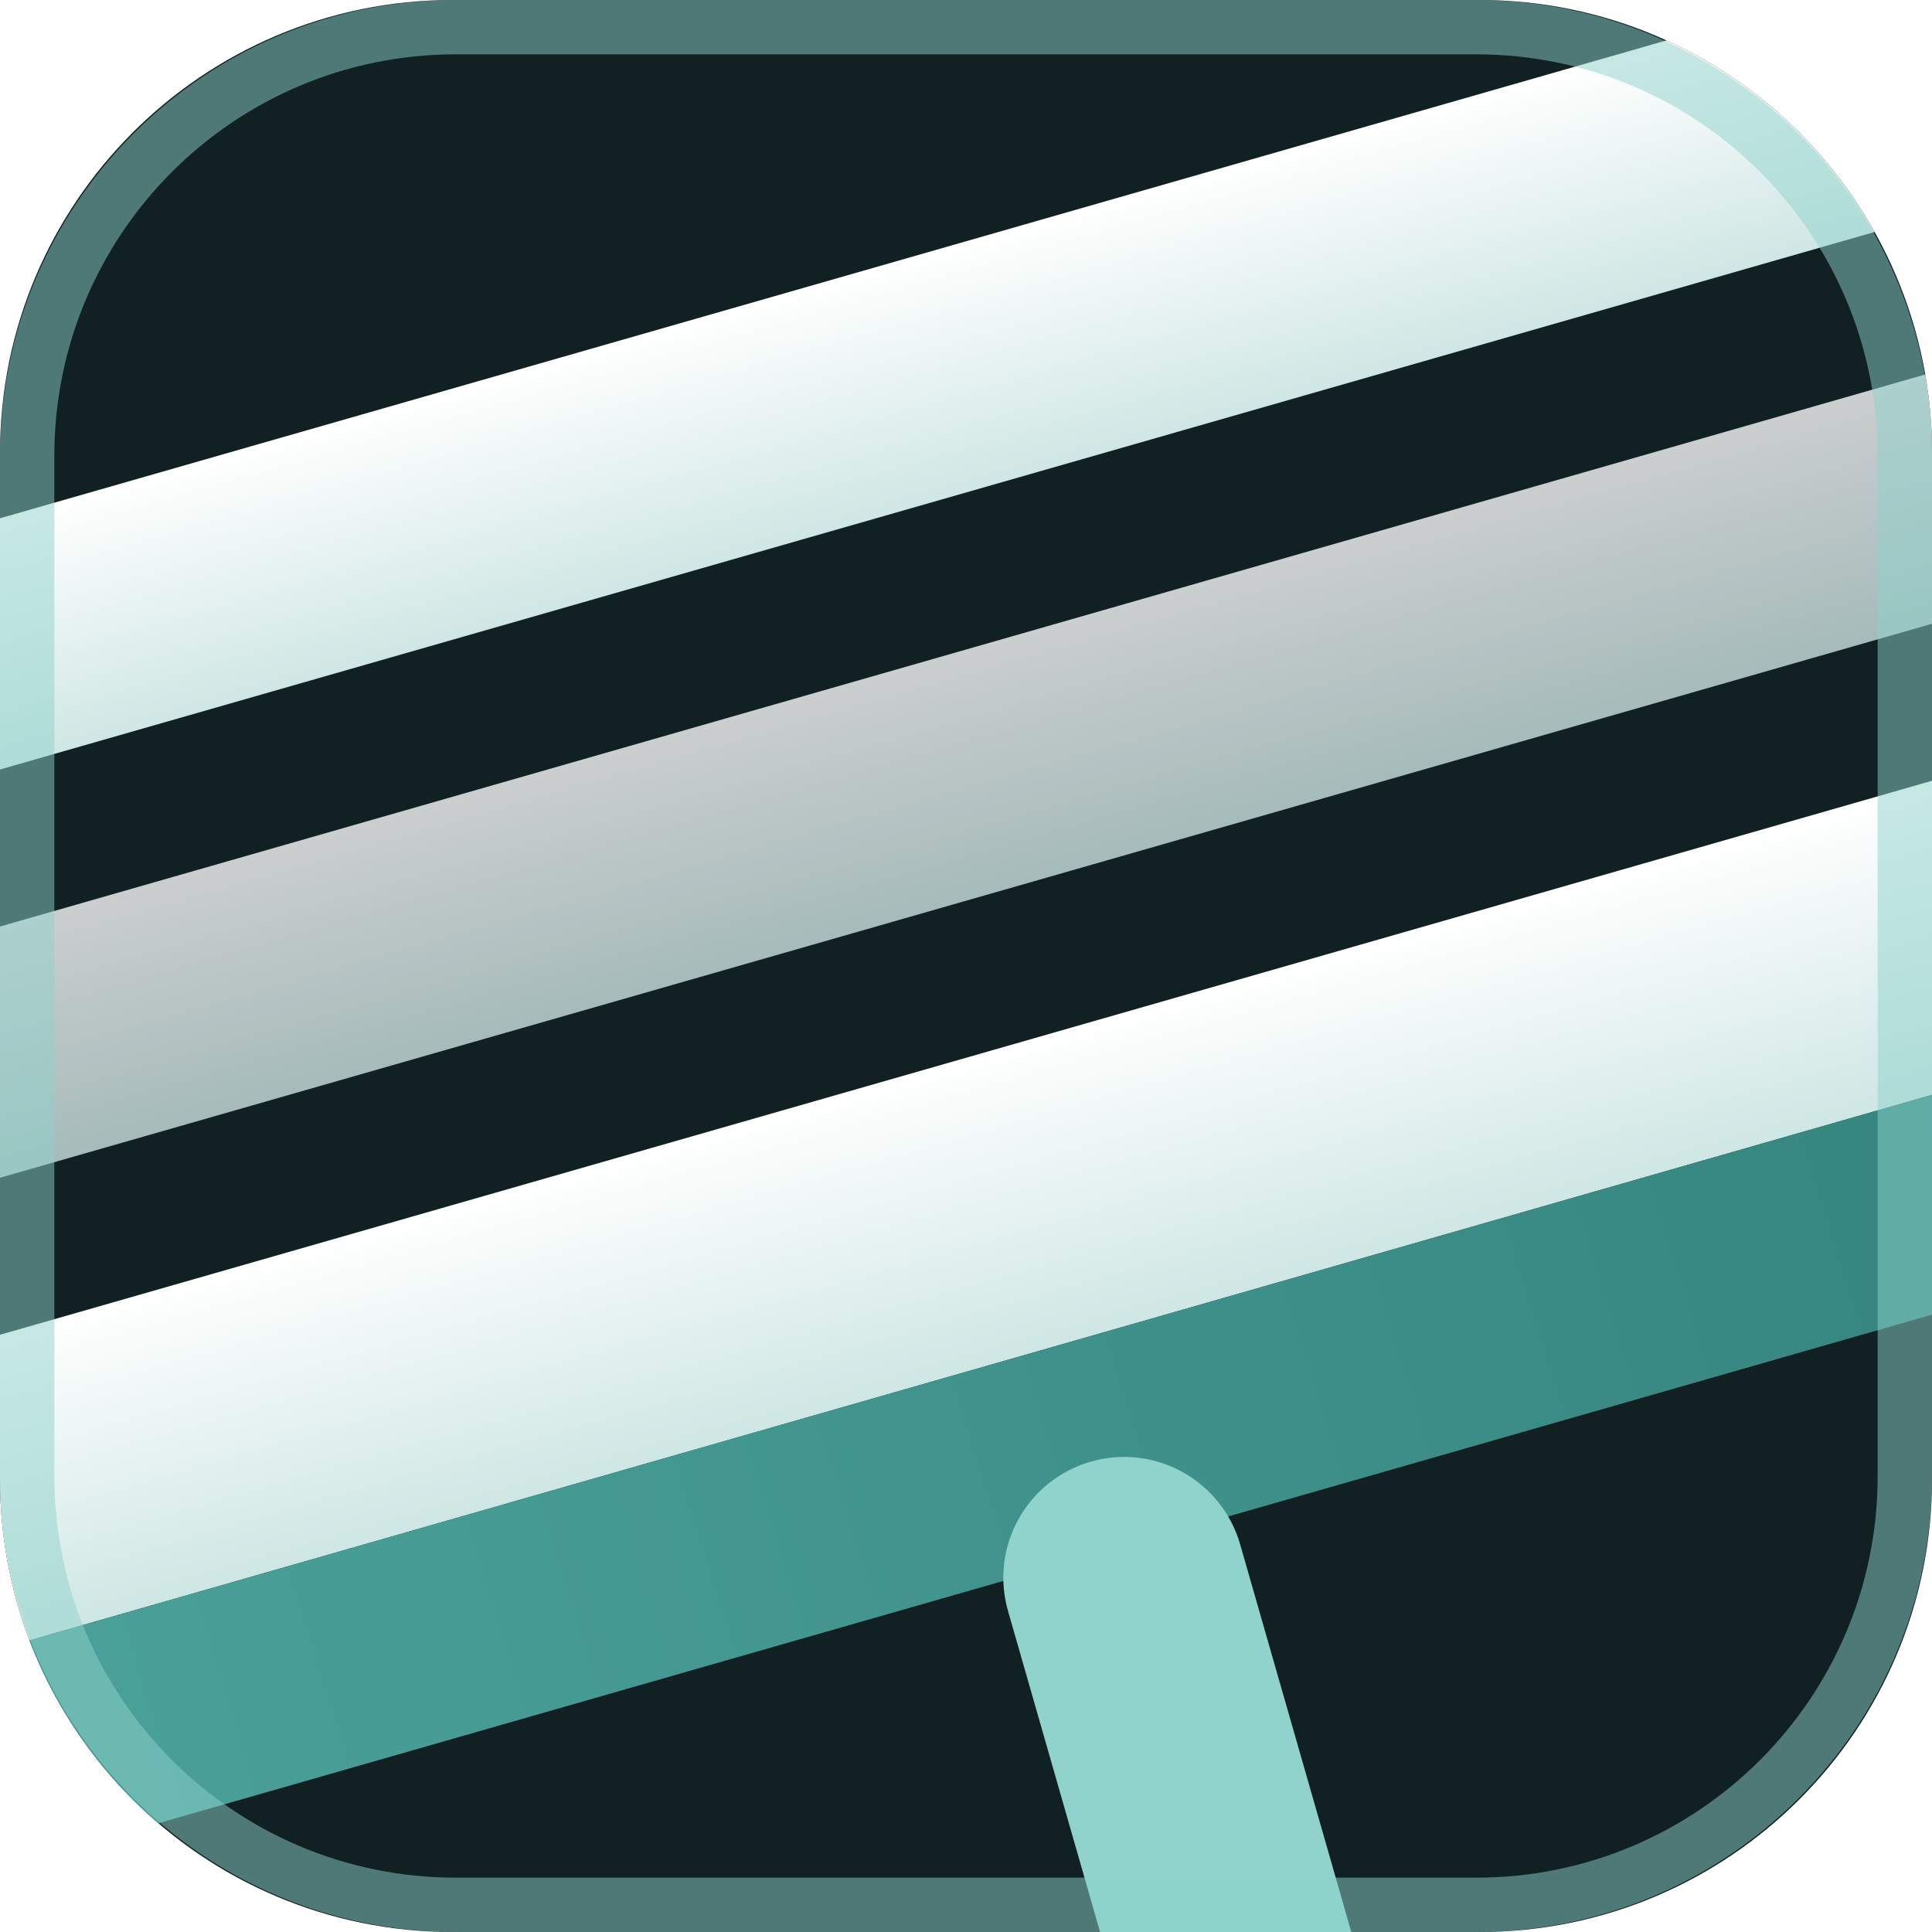
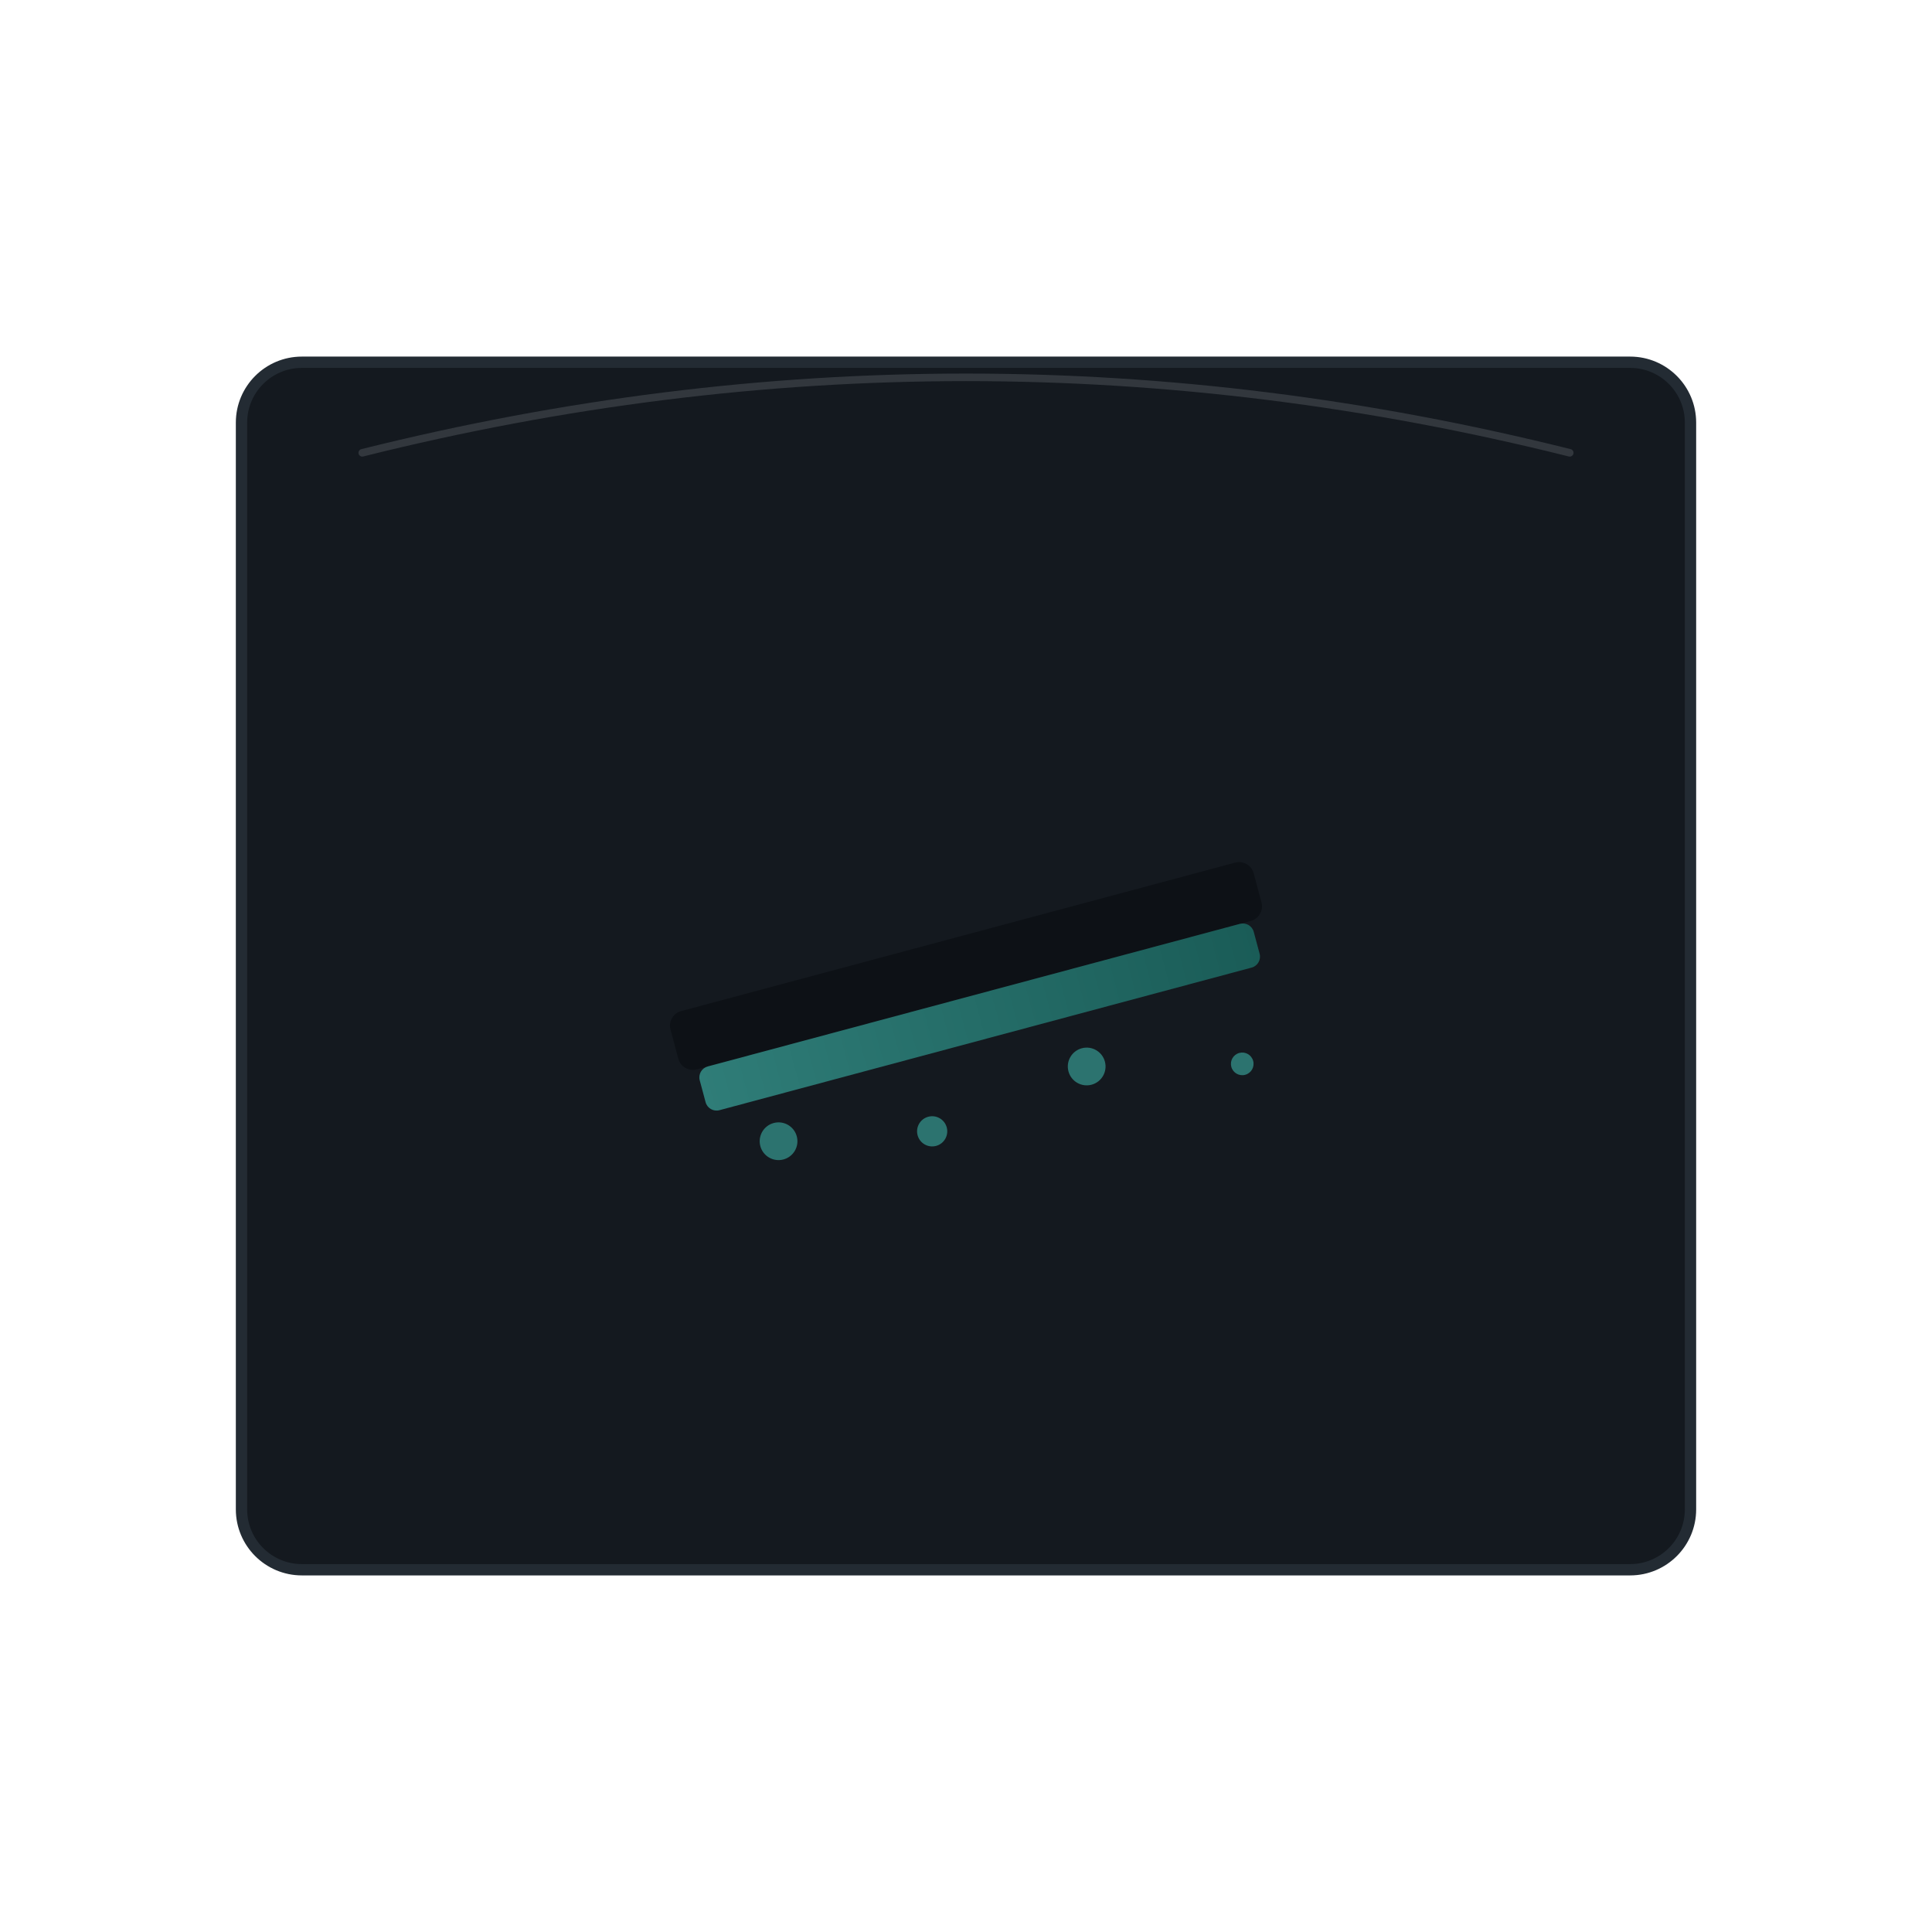
- <svg xmlns="http://www.w3.org/2000/svg" viewBox="0 0 64 64" width="256" height="256" role="img" aria-labelledby="lg-t lg-d">
+ <svg xmlns="http://www.w3.org/2000/svg" viewBox="0 0 256 256" width="256" height="256">
  <defs>
-     <linearGradient id="mist" x1="0" y1="0" x2="0" y2="1">
-       <stop offset="0" stop-color="#ffffff" />
-       <stop offset="1" stop-color="#cfe7e4" />
+     <linearGradient id="glass" x1="0%" y1="0%" x2="100%" y2="100%">
+       <stop offset="0%" stop-color="#dde6ea" stop-opacity="0.95" />
+       <stop offset="50%" stop-color="#2f7d78" stop-opacity="0.35" />
+       <stop offset="100%" stop-color="#0d1116" stop-opacity="0.15" />
    </linearGradient>
-     <linearGradient id="rub" x1="0" y1="0" x2="1" y2="0">
-       <stop offset="0" stop-color="#4fa79f" />
-       <stop offset="1" stop-color="#2f7d78" />
+     <linearGradient id="squeegee" x1="0%" y1="0%" x2="100%" y2="0%">
+       <stop offset="0%" stop-color="#2f7d78" />
+       <stop offset="100%" stop-color="#1a5c57" />
    </linearGradient>
-     <clipPath id="tile">
-       <rect width="64" height="64" rx="15" />
-     </clipPath>
  </defs>
-   <g clip-path="url(#tile)">
-     <rect width="64" height="64" fill="#0d1116" />
-     <rect width="64" height="64" fill="#2f7d78" opacity="0.14" />
-     <g transform="rotate(-16 32 34)">
-       <g fill="url(#mist)">
-         <rect x="-18" y="9" width="100" height="8" rx="1" />
-         <rect x="-18" y="22" width="100" height="8" rx="1" opacity="0.78" />
-       </g>
-       <rect x="-18" y="35" width="100" height="10" fill="url(#mist)" />
-       <rect x="-18" y="45" width="100" height="7" fill="url(#rub)" />
-       <rect x="28" y="49" width="8" height="24" rx="4" fill="#8fd3cc" />
+   <rect x="32" y="48" width="192" height="160" rx="8" fill="#14191f" stroke="#232b33" stroke-width="1.5" />
+   <g fill="none" stroke="url(#glass)" stroke-width="18" stroke-linecap="round" opacity="0.85">
+     <path d="M56 72 L200 72" />
+     <path d="M56 128 L200 128" />
+     <path d="M56 184 L200 184" />
+   </g>
+   <g transform="translate(128, 128) rotate(-15)">
+     <rect x="-40" y="-4" width="80" height="8" rx="2" fill="#0d1116" />
+     <rect x="-38" y="4" width="76" height="6" rx="1.5" fill="url(#squeegee)" />
+     <g fill="#2f7d78" opacity="0.9">
+       <circle cx="-30" cy="16" r="2.5" />
+       <circle cx="-10" cy="20" r="2" />
+       <circle cx="12" cy="17" r="2.5" />
+       <circle cx="32" cy="22" r="1.5" />
    </g>
  </g>
-   <rect x="0.9" y="0.9" width="62.2" height="62.2" rx="14.2" fill="none" stroke="#8fd3cc" stroke-opacity="0.5" stroke-width="1.8" />
+   <path d="M48 60 Q128 40 208 60" fill="none" stroke="#dde6ea" stroke-width="1" stroke-opacity="0.15" stroke-linecap="round" />
</svg>
